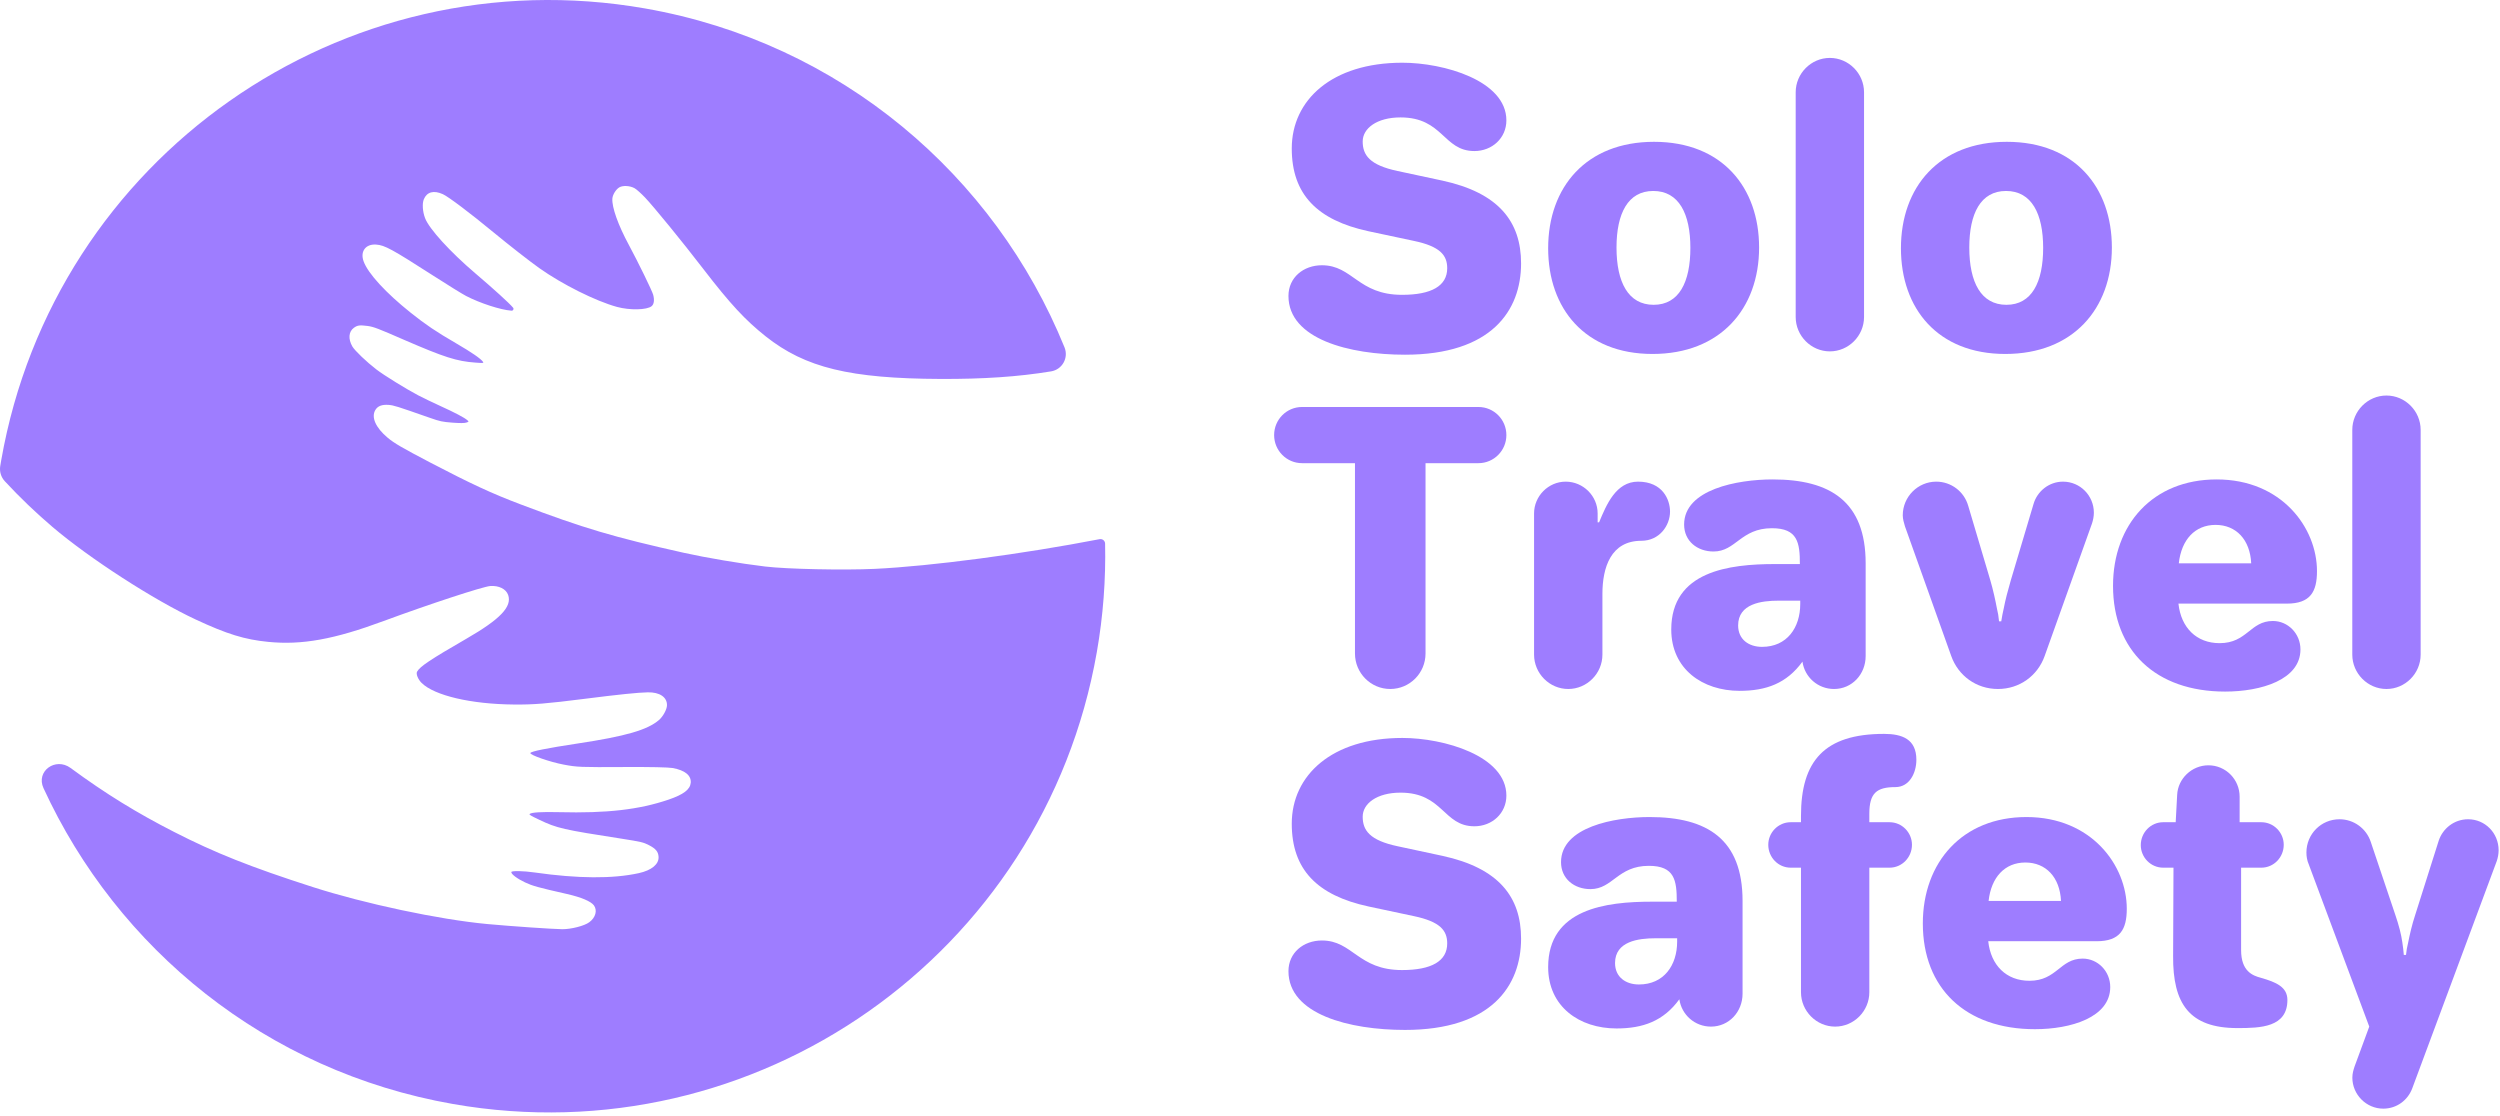
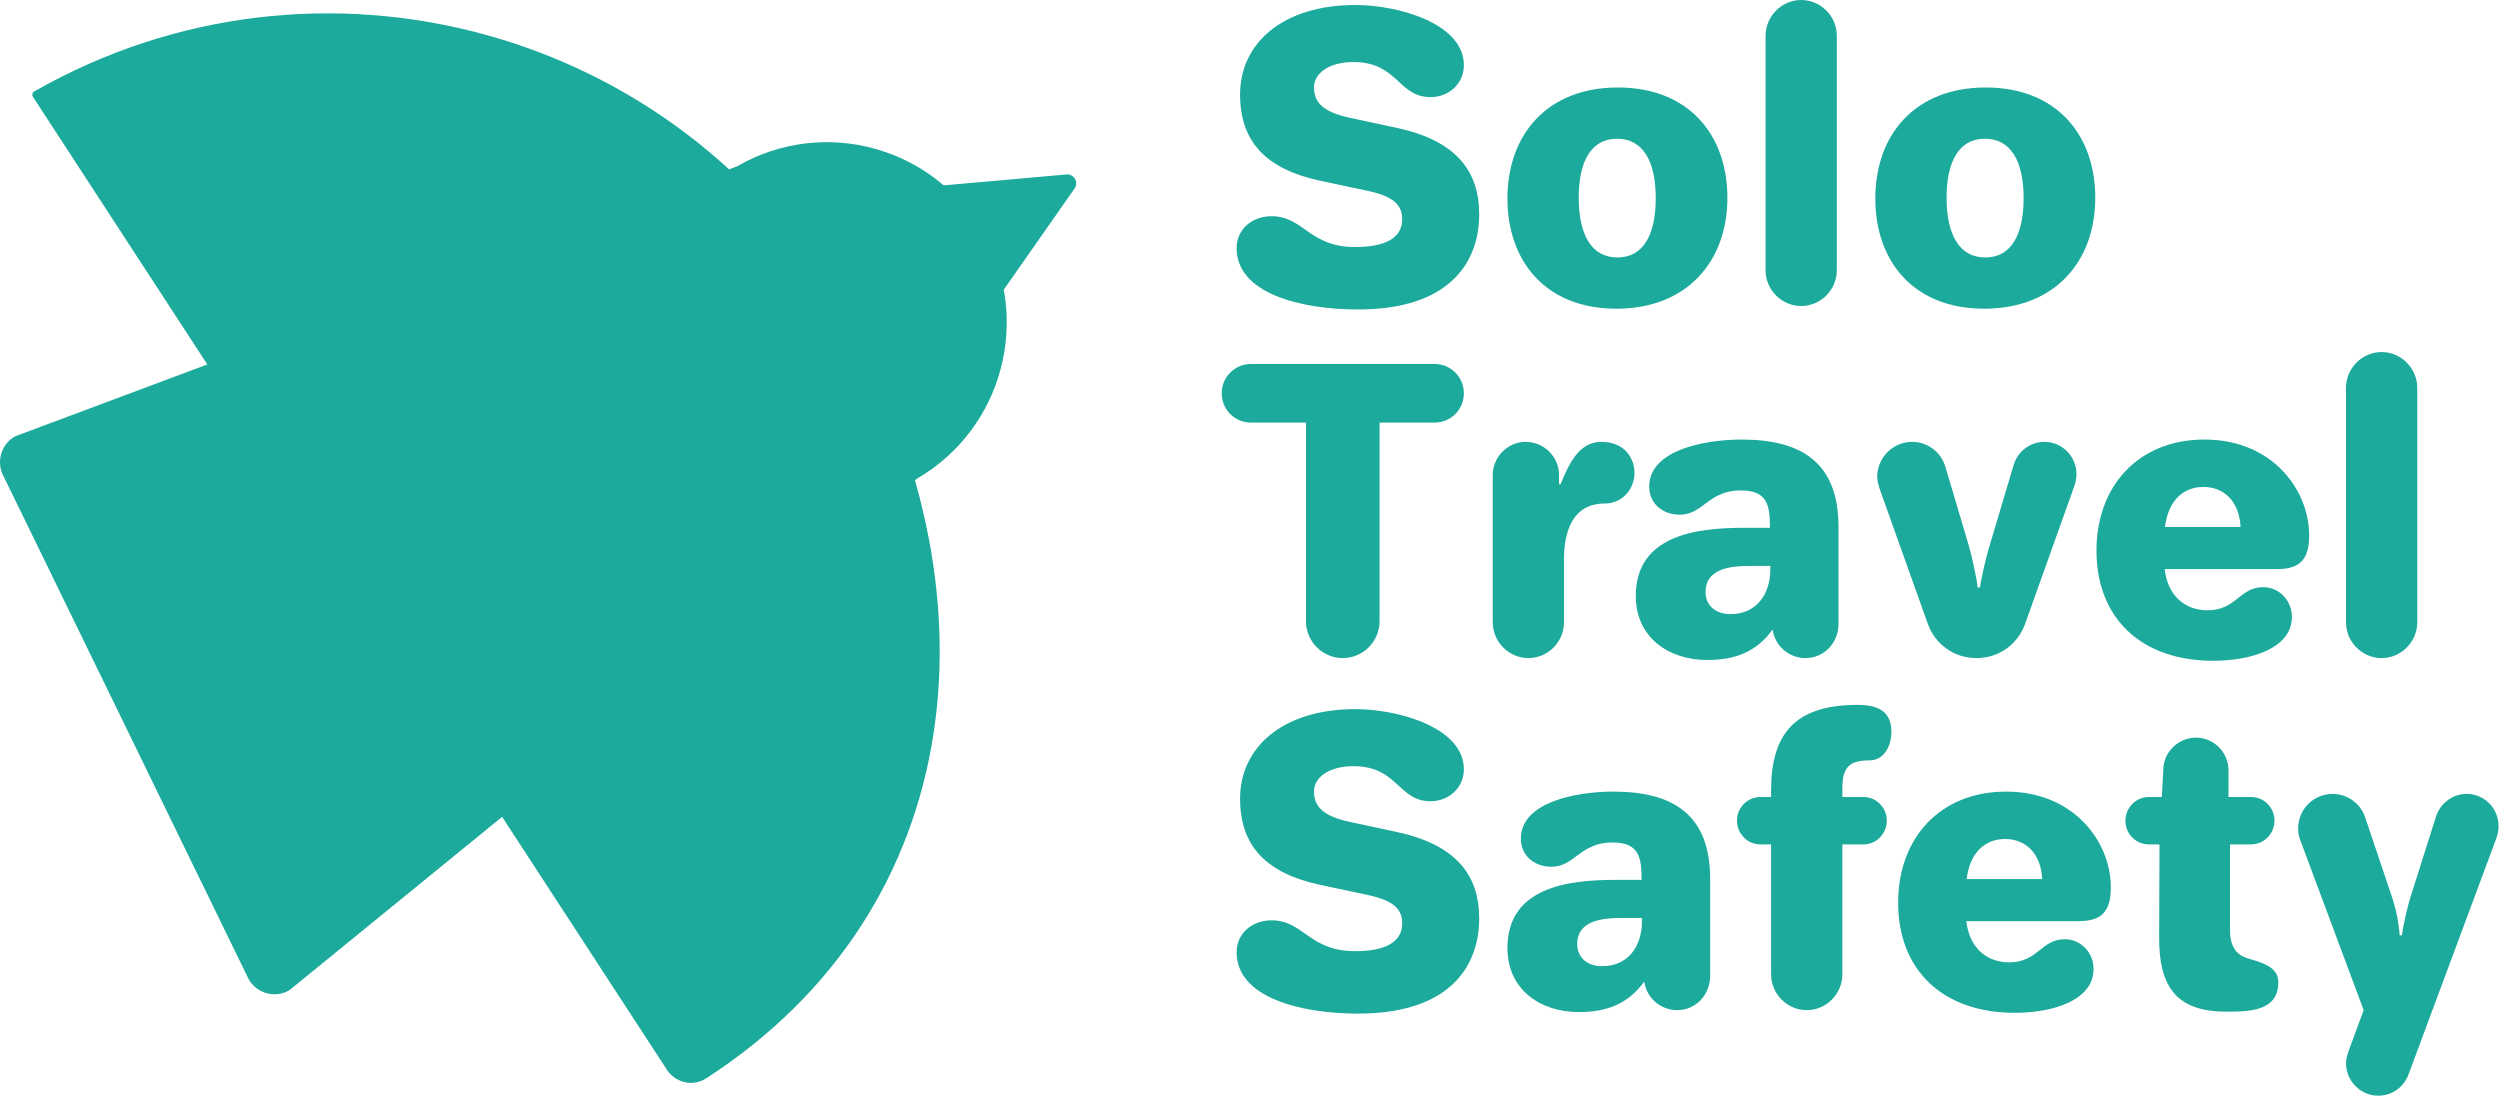
- <svg xmlns="http://www.w3.org/2000/svg" width="390" height="174" viewBox="0 0 390 174" fill="none">
-   <path d="M201.515 23.161C201.515 15.608 207.764 9.784 218.771 9.784C225.192 9.784 234.995 12.552 234.995 18.779C234.995 21.546 232.759 23.564 230.007 23.564C225.134 23.564 225.134 18.317 218.484 18.317C214.758 18.317 212.58 20.047 212.58 22.065C212.58 24.199 213.669 25.755 218.026 26.678L225.02 28.177C233.791 30.08 237.288 34.577 237.288 41.092C237.288 48.472 232.644 55.334 219.172 55.334C210.516 55.334 200.999 52.912 200.999 46.166C200.999 43.283 203.35 41.38 206.216 41.38C211.032 41.38 211.834 45.993 218.714 45.993C223.3 45.993 225.765 44.609 225.765 41.842C225.765 39.824 224.676 38.44 220.548 37.575L213.497 36.076C205.471 34.346 201.515 30.31 201.515 23.161Z" fill="#9E7DFF" />
-   <path d="M241.513 38.728C241.513 29.157 247.475 22.123 258.024 22.123C268.687 22.123 274.419 29.272 274.419 38.613C274.419 48.184 268.343 55.218 257.794 55.218C247.246 55.218 241.513 48.126 241.513 38.728ZM252.176 38.613C252.176 44.033 254.011 47.55 257.966 47.55C261.922 47.55 263.699 44.033 263.699 38.671C263.699 33.366 261.922 29.791 257.909 29.791C253.953 29.791 252.176 33.309 252.176 38.613Z" fill="#9E7DFF" />
-   <path d="M280.127 49.453V14.397C280.127 11.456 282.534 9.035 285.458 9.035C288.382 9.035 290.79 11.456 290.79 14.397V49.453C290.79 52.393 288.382 54.815 285.458 54.815C282.534 54.815 280.127 52.393 280.127 49.453Z" fill="#9E7DFF" />
-   <path d="M296.546 38.728C296.546 29.157 302.508 22.123 313.056 22.123C323.719 22.123 329.452 29.272 329.452 38.613C329.452 48.184 323.375 55.218 312.827 55.218C302.279 55.218 296.546 48.126 296.546 38.728ZM307.209 38.613C307.209 44.033 309.043 47.55 312.999 47.55C316.954 47.55 318.732 44.033 318.732 38.671C318.732 33.366 316.954 29.791 312.941 29.791C308.986 29.791 307.209 33.309 307.209 38.613Z" fill="#9E7DFF" />
-   <path d="M198.764 67.872C198.764 65.45 200.713 63.49 203.121 63.49H230.638C233.046 63.49 234.995 65.45 234.995 67.872C234.995 70.293 233.046 72.254 230.638 72.254H222.383V101.947C222.383 105.003 219.918 107.483 216.879 107.483C213.841 107.483 211.376 105.003 211.376 101.947V72.254H203.121C200.713 72.254 198.764 70.293 198.764 67.872Z" fill="#9E7DFF" />
-   <path d="M239.314 102.12V80.095C239.314 77.385 241.55 75.137 244.244 75.137C246.996 75.137 249.232 77.385 249.232 80.095V81.479H249.461C250.608 78.712 252.098 75.137 255.538 75.137C259.379 75.137 260.525 77.962 260.525 79.807C260.525 81.998 258.863 84.362 256.054 84.362C251.296 84.362 249.977 88.513 249.977 92.665V102.12C249.977 105.061 247.569 107.483 244.646 107.483C241.722 107.483 239.314 105.061 239.314 102.12Z" fill="#9E7DFF" />
-   <path d="M260.716 98.2C260.716 89.09 269.774 87.994 276.882 87.994H280.781C280.781 84.65 280.437 82.402 276.424 82.402C271.551 82.402 270.806 86.034 267.309 86.034C264.786 86.034 262.722 84.42 262.722 81.825C262.722 76.348 271.035 74.791 276.538 74.791C285.539 74.791 291.042 78.25 291.042 87.879V102.351C291.042 105.176 288.921 107.483 286.112 107.483C283.59 107.483 281.526 105.638 281.182 103.216C278.717 106.618 275.506 107.771 271.379 107.771C265.589 107.771 260.716 104.369 260.716 98.2ZM271.149 97.566C271.149 99.757 272.812 100.91 274.876 100.91C278.774 100.91 280.838 97.912 280.838 94.221V93.703H277.456C274.818 93.703 271.149 94.164 271.149 97.566Z" fill="#9E7DFF" />
-   <path d="M296.831 80.384C296.831 77.501 299.181 75.137 302.048 75.137C304.398 75.137 306.405 76.694 307.035 78.885L310.475 90.474C310.934 92.03 311.278 93.645 311.507 94.856C311.679 95.547 311.794 96.239 311.851 96.931H312.195C312.31 96.239 312.424 95.547 312.596 94.856C312.825 93.645 313.227 92.088 313.685 90.531L317.24 78.596C317.813 76.636 319.648 75.137 321.826 75.137C324.52 75.137 326.642 77.328 326.642 79.98C326.642 80.557 326.527 81.133 326.355 81.652L318.96 102.351C317.87 105.407 315.061 107.483 311.679 107.483C308.297 107.483 305.488 105.407 304.398 102.351L297.175 82.113C297.003 81.537 296.831 80.96 296.831 80.384Z" fill="#9E7DFF" />
-   <path d="M329.632 91.396C329.632 81.825 335.824 74.791 345.799 74.791C355.946 74.791 361.449 82.344 361.449 89.09C361.449 92.319 360.417 94.164 356.748 94.164H339.837C340.238 97.912 342.646 100.333 346.257 100.333C350.557 100.333 351.016 96.874 354.57 96.874C356.92 96.874 358.87 98.834 358.87 101.313C358.87 106.041 352.736 107.886 347.117 107.886C336.282 107.886 329.632 101.486 329.632 91.396ZM339.894 87.879H351.188C351.016 84.189 348.837 81.883 345.627 81.883C342.417 81.883 340.295 84.189 339.894 87.879Z" fill="#9E7DFF" />
-   <path d="M366.958 102.12V67.065C366.958 64.124 369.366 61.703 372.29 61.703C375.213 61.703 377.621 64.124 377.621 67.065V102.12C377.621 105.061 375.213 107.483 372.29 107.483C369.366 107.483 366.958 105.061 366.958 102.12Z" fill="#9E7DFF" />
-   <path d="M201.515 128.497C201.515 120.943 207.764 115.12 218.771 115.12C225.192 115.12 234.995 117.888 234.995 124.115C234.995 126.882 232.759 128.9 230.007 128.9C225.134 128.9 225.134 123.653 218.484 123.653C214.758 123.653 212.58 125.383 212.58 127.401C212.58 129.534 213.669 131.091 218.026 132.014L225.02 133.513C233.791 135.415 237.288 139.913 237.288 146.428C237.288 153.808 232.644 160.669 219.172 160.669C210.516 160.669 200.999 158.248 200.999 151.502C200.999 148.619 203.35 146.716 206.216 146.716C211.032 146.716 211.834 151.329 218.714 151.329C223.3 151.329 225.765 149.945 225.765 147.178C225.765 145.16 224.676 143.776 220.548 142.911L213.497 141.412C205.471 139.682 201.515 135.646 201.515 128.497Z" fill="#9E7DFF" />
-   <path d="M241.513 150.868C241.513 141.758 250.571 140.662 257.68 140.662H261.578C261.578 137.318 261.234 135.07 257.221 135.07C252.348 135.07 251.603 138.702 248.106 138.702C245.584 138.702 243.52 137.088 243.52 134.493C243.52 129.015 251.832 127.459 257.336 127.459C266.336 127.459 271.84 130.918 271.84 140.547V155.019C271.84 157.844 269.719 160.151 266.909 160.151C264.387 160.151 262.323 158.305 261.979 155.884C259.514 159.286 256.304 160.439 252.176 160.439C246.386 160.439 241.513 157.037 241.513 150.868ZM251.947 150.233C251.947 152.424 253.609 153.578 255.673 153.578C259.572 153.578 261.635 150.579 261.635 146.889V146.37H258.253C255.616 146.37 251.947 146.832 251.947 150.233Z" fill="#9E7DFF" />
-   <path d="M275.851 131.783C275.851 129.88 277.399 128.266 279.348 128.266H280.953V127.286C280.953 118.752 284.565 114.486 293.91 114.486C296.719 114.486 298.954 115.293 298.954 118.522C298.954 120.597 297.865 122.788 295.687 122.788C292.763 122.788 291.616 123.711 291.616 126.94V128.266H294.769C296.719 128.266 298.266 129.88 298.266 131.783C298.266 133.743 296.719 135.358 294.769 135.358H291.616V154.788C291.616 157.729 289.209 160.151 286.285 160.151C283.361 160.151 280.953 157.729 280.953 154.788V135.358H279.348C277.399 135.358 275.851 133.743 275.851 131.783Z" fill="#9E7DFF" />
-   <path d="M299.961 144.064C299.961 134.493 306.152 127.459 316.127 127.459C326.274 127.459 331.778 135.012 331.778 141.758C331.778 144.987 330.746 146.832 327.077 146.832H310.165C310.566 150.579 312.974 153.001 316.586 153.001C320.885 153.001 321.344 149.542 324.898 149.542C327.249 149.542 329.198 151.502 329.198 153.981C329.198 158.709 323.064 160.554 317.446 160.554C306.611 160.554 299.961 154.154 299.961 144.064ZM310.222 140.547H321.516C321.344 136.857 319.166 134.551 315.955 134.551C312.745 134.551 310.624 136.857 310.222 140.547Z" fill="#9E7DFF" />
-   <path d="M333.962 131.841C333.962 129.88 335.509 128.266 337.459 128.266H339.408L339.637 123.999C339.752 121.462 341.93 119.387 344.51 119.387C347.204 119.387 349.383 121.578 349.383 124.288V128.266H352.765C354.714 128.266 356.262 129.88 356.262 131.783C356.262 133.743 354.714 135.358 352.765 135.358H349.612V148.215C349.612 151.502 351.389 152.194 352.708 152.54C355.116 153.232 356.835 153.981 356.835 155.999C356.835 160.266 352.65 160.381 349.039 160.381C341.529 160.381 338.949 156.576 339.006 149.138L339.064 135.358H337.459C335.509 135.358 333.962 133.743 333.962 131.841Z" fill="#9E7DFF" />
-   <path d="M359.801 132.994C359.801 130.111 362.094 127.805 364.961 127.805C367.196 127.805 369.146 129.246 369.834 131.322L373.675 142.738C374.248 144.41 374.592 145.794 374.764 147.005C374.878 147.696 374.936 148.331 374.993 148.965H375.337C375.394 148.331 375.509 147.696 375.681 147.005C375.91 145.851 376.254 144.295 376.77 142.738L380.439 131.149C381.07 129.246 382.847 127.805 385.025 127.805C387.663 127.805 389.784 129.938 389.784 132.648C389.784 133.224 389.669 133.801 389.497 134.32L376.312 169.779C375.624 171.624 373.904 172.95 371.783 172.95C369.146 172.95 366.967 170.759 366.967 168.107C366.967 167.473 367.139 166.896 367.311 166.378L369.604 160.151L360.145 134.781C359.916 134.262 359.801 133.628 359.801 132.994Z" fill="#9E7DFF" />
-   <path d="M100.625 1.317C131.184 6.673 155.185 27.414 166.062 54.183C166.73 55.826 165.715 57.647 163.965 57.935C158.766 58.79 153.338 59.139 146.728 59.115C132.591 59.058 125.624 57.367 119.455 52.478C116.253 49.931 113.954 47.463 109.691 41.927C106.417 37.66 101.938 32.189 100.615 30.802C100.015 30.174 99.284 29.522 99.006 29.369C98.271 28.956 97.168 28.902 96.603 29.233C96.079 29.554 95.573 30.369 95.529 30.977C95.432 32.313 96.427 35.113 98.112 38.227C99.54 40.884 101.731 45.364 101.897 45.989C102.115 46.802 102.027 47.461 101.649 47.766C100.92 48.364 98.253 48.423 96.25 47.879C92.928 46.972 87.676 44.344 84.129 41.825C82.55 40.7 79.421 38.251 76.958 36.223C73.415 33.293 69.942 30.673 69.087 30.292C67.658 29.643 66.595 29.939 66.116 31.088C65.844 31.759 65.923 33.016 66.311 34.028C66.941 35.696 70.213 39.285 74.172 42.658C76.939 45.013 79.512 47.341 80.043 48.005C80.202 48.196 80.054 48.484 79.806 48.466L79.747 48.461C78.095 48.341 74.876 47.296 72.704 46.168C72.171 45.89 69.887 44.487 67.634 43.034C61.136 38.864 60.033 38.252 58.683 38.154C57.044 38.035 56.154 39.22 56.726 40.778C57.407 42.663 60.217 45.712 64.053 48.77C66.432 50.672 68.041 51.747 71.152 53.556C73.579 54.969 74.985 55.934 75.344 56.439C75.487 56.649 75.381 56.655 74.149 56.565C71.239 56.353 69.319 55.736 63.045 53.019C58.959 51.233 58.304 50.985 57.352 50.85C56.086 50.691 55.765 50.734 55.195 51.145C54.388 51.738 54.291 52.875 54.97 54.055C55.357 54.708 57.169 56.449 58.742 57.654C59.891 58.535 63.271 60.63 65.225 61.663C65.962 62.048 67.514 62.8 68.7 63.338C70.869 64.32 72.47 65.154 72.915 65.559C73.163 65.777 73.149 65.789 72.758 65.92C72.487 66.02 71.735 66.019 70.582 65.935C68.97 65.805 68.658 65.742 67.077 65.188C61.795 63.341 61.459 63.237 60.635 63.164C59.586 63.088 58.935 63.333 58.562 63.944C57.873 65.077 58.598 66.712 60.474 68.284C61.492 69.143 62.795 69.891 67.035 72.114C73.524 75.498 76.674 76.963 81.24 78.691C91.026 82.394 95.697 83.784 106.733 86.249C110.118 87 115.547 87.927 119.362 88.377C122.786 88.785 131.563 88.971 136.469 88.743C145.304 88.321 159.544 86.43 171.535 84.11C171.974 84.025 172.385 84.348 172.395 84.796C172.516 90.374 172.101 96.045 171.101 101.749C162.829 148.943 117.864 180.496 70.669 172.225C41.491 167.111 18.291 147.971 6.785 122.949C5.568 120.301 8.664 118.078 11.012 119.805C16.498 123.843 21.408 126.846 27.14 129.772C33.541 133.049 39.094 135.26 48.78 138.374C56.879 140.976 68.499 143.45 76.015 144.15C79.717 144.493 86.178 144.936 87.716 144.956C89.112 144.961 91.177 144.434 91.923 143.869C92.915 143.15 93.218 142.019 92.65 141.237C92.179 140.611 90.711 139.984 88.469 139.469C83.874 138.427 83.096 138.209 81.916 137.658C80.7 137.088 79.707 136.35 79.769 136.037C79.812 135.819 81.655 135.852 83.409 136.107C90.145 137.07 95.587 137.105 99.648 136.212C101.651 135.774 102.822 134.803 102.736 133.647C102.682 132.852 102.3 132.394 101.225 131.839C100.372 131.401 100.003 131.311 96.994 130.84C87.797 129.412 86.906 129.209 84.139 127.89C82.784 127.246 82.512 127.086 82.626 126.982C82.882 126.727 84.511 126.63 87.212 126.698C94.671 126.888 99.731 126.3 104.292 124.742C106.618 123.95 107.66 123.166 107.754 122.119C107.856 120.973 106.858 120.159 104.93 119.811C104.29 119.697 101.394 119.632 97.453 119.656C90.541 119.697 90.017 119.673 87.949 119.281C85.757 118.868 82.583 117.755 82.739 117.462C82.877 117.204 85.323 116.715 90.049 115.996C97.604 114.856 100.996 113.878 102.807 112.316C103.441 111.767 104.049 110.648 104.05 110.003C104.061 108.748 102.898 107.965 101.047 108.004C99.544 108.032 96.555 108.337 91.305 109.004C85.209 109.778 83.236 109.934 80.156 109.905C73.489 109.85 67.759 108.506 65.769 106.534C65.213 105.984 64.871 105.141 65.058 104.79C65.481 103.993 67.145 102.879 72.743 99.649C78.036 96.602 79.91 94.639 79.272 92.814C78.939 91.871 77.806 91.314 76.454 91.422C75.231 91.539 66.906 94.269 59.853 96.876C52.126 99.743 47.104 100.651 41.858 100.134C38.18 99.773 35.428 98.93 30.503 96.631C23.978 93.588 13.949 87.109 8.189 82.204C5.557 79.964 3.075 77.58 0.749 75.07C0.159 74.433 -0.104 73.559 0.037 72.703C0.087 72.4 0.139 72.096 0.192 71.793C8.464 24.598 53.43 -6.955 100.625 1.317Z" fill="#9E7DFF" />
+ <svg xmlns="http://www.w3.org/2000/svg" width="374" height="164" viewBox="0 0 374 164" fill="none">
+   <path d="M185.515 14.126C185.515 6.573 191.764 0.75 202.771 0.75C209.192 0.75 218.995 3.517 218.995 9.744C218.995 12.512 216.759 14.53 214.007 14.53C209.134 14.53 209.134 9.283 202.484 9.283C198.758 9.283 196.58 11.013 196.58 13.031C196.58 15.164 197.669 16.721 202.026 17.643L209.02 19.142C217.791 21.045 221.288 25.542 221.288 32.058C221.288 39.438 216.644 46.299 203.172 46.299C194.516 46.299 184.999 43.877 184.999 37.131C184.999 34.248 187.35 32.346 190.216 32.346C195.032 32.346 195.834 36.958 202.714 36.958C207.3 36.958 209.765 35.575 209.765 32.807C209.765 30.789 208.676 29.405 204.548 28.541L197.497 27.041C189.471 25.312 185.515 21.276 185.515 14.126Z" fill="#1CAA9C" />
+   <path d="M225.513 29.694C225.513 20.122 231.475 13.088 242.024 13.088C252.687 13.088 258.419 20.238 258.419 29.578C258.419 39.149 252.343 46.184 241.794 46.184C231.246 46.184 225.513 39.092 225.513 29.694ZM236.176 29.578C236.176 34.998 238.011 38.515 241.966 38.515C245.922 38.515 247.699 34.998 247.699 29.636C247.699 24.331 245.922 20.757 241.909 20.757C237.953 20.757 236.176 24.274 236.176 29.578Z" fill="#1CAA9C" />
+   <path d="M264.127 40.418V5.362C264.127 2.422 266.534 0 269.458 0C272.382 0 274.79 2.422 274.79 5.362V40.418C274.79 43.358 272.382 45.78 269.458 45.78C266.534 45.78 264.127 43.358 264.127 40.418Z" fill="#1CAA9C" />
+   <path d="M280.546 29.694C280.546 20.122 286.508 13.088 297.056 13.088C307.719 13.088 313.452 20.238 313.452 29.578C313.452 39.149 307.375 46.184 296.827 46.184C286.279 46.184 280.546 39.092 280.546 29.694ZM291.209 29.578C291.209 34.998 293.043 38.515 296.999 38.515C300.954 38.515 302.732 34.998 302.732 29.636C302.732 24.331 300.954 20.757 296.941 20.757C292.986 20.757 291.209 24.274 291.209 29.578Z" fill="#1CAA9C" />
+   <path d="M182.764 58.837C182.764 56.416 184.713 54.455 187.121 54.455H214.638C217.046 54.455 218.995 56.416 218.995 58.837C218.995 61.259 217.046 63.219 214.638 63.219H206.383V92.913C206.383 95.969 203.918 98.448 200.879 98.448C197.841 98.448 195.376 95.969 195.376 92.913V63.219H187.121C184.713 63.219 182.764 61.259 182.764 58.837Z" fill="#1CAA9C" />
+   <path d="M223.314 93.086V71.061C223.314 68.351 225.55 66.102 228.244 66.102C230.996 66.102 233.232 68.351 233.232 71.061V72.444H233.461C234.608 69.677 236.098 66.102 239.538 66.102C243.379 66.102 244.525 68.927 244.525 70.772C244.525 72.963 242.863 75.327 240.054 75.327C235.296 75.327 233.977 79.479 233.977 83.63V93.086C233.977 96.026 231.569 98.448 228.646 98.448C225.722 98.448 223.314 96.026 223.314 93.086Z" fill="#1CAA9C" />
+   <path d="M244.716 89.165C244.716 80.055 253.774 78.96 260.882 78.96H264.781C264.781 75.616 264.437 73.367 260.424 73.367C255.551 73.367 254.806 76.999 251.309 76.999C248.786 76.999 246.722 75.385 246.722 72.79C246.722 67.313 255.035 65.756 260.538 65.756C269.539 65.756 275.042 69.216 275.042 78.844V93.316C275.042 96.142 272.921 98.448 270.112 98.448C267.59 98.448 265.526 96.603 265.182 94.181C262.717 97.583 259.506 98.736 255.379 98.736C249.589 98.736 244.716 95.334 244.716 89.165ZM255.149 88.531C255.149 90.722 256.812 91.875 258.876 91.875C262.774 91.875 264.838 88.877 264.838 85.187V84.668H261.456C258.818 84.668 255.149 85.129 255.149 88.531Z" fill="#1CAA9C" />
+   <path d="M280.831 71.349C280.831 68.466 283.181 66.102 286.048 66.102C288.398 66.102 290.405 67.659 291.035 69.85L294.475 81.439C294.934 82.996 295.278 84.61 295.507 85.821C295.679 86.513 295.794 87.205 295.851 87.897H296.195C296.31 87.205 296.424 86.513 296.596 85.821C296.825 84.61 297.227 83.053 297.685 81.497L301.24 69.561C301.813 67.601 303.648 66.102 305.826 66.102C308.52 66.102 310.642 68.293 310.642 70.945C310.642 71.522 310.527 72.099 310.355 72.617L302.96 93.316C301.87 96.372 299.061 98.448 295.679 98.448C292.297 98.448 289.488 96.372 288.398 93.316L281.175 73.079C281.003 72.502 280.831 71.925 280.831 71.349Z" fill="#1CAA9C" />
+   <path d="M313.632 82.362C313.632 72.79 319.824 65.756 329.799 65.756C339.946 65.756 345.449 73.309 345.449 80.055C345.449 83.284 344.417 85.129 340.748 85.129H323.837C324.238 88.877 326.646 91.298 330.257 91.298C334.557 91.298 335.016 87.839 338.57 87.839C340.92 87.839 342.87 89.799 342.87 92.279C342.87 97.007 336.736 98.852 331.117 98.852C320.282 98.852 313.632 92.452 313.632 82.362ZM323.894 78.844H335.188C335.016 75.154 332.837 72.848 329.627 72.848C326.417 72.848 324.295 75.154 323.894 78.844Z" fill="#1CAA9C" />
+   <path d="M350.958 93.086V58.03C350.958 55.09 353.366 52.668 356.29 52.668C359.213 52.668 361.621 55.09 361.621 58.03V93.086C361.621 96.026 359.213 98.448 356.29 98.448C353.366 98.448 350.958 96.026 350.958 93.086Z" fill="#1CAA9C" />
+   <path d="M185.515 119.462C185.515 111.909 191.764 106.085 202.771 106.085C209.192 106.085 218.995 108.853 218.995 115.08C218.995 117.847 216.759 119.865 214.007 119.865C209.134 119.865 209.134 114.619 202.484 114.619C198.758 114.619 196.58 116.348 196.58 118.366C196.58 120.5 197.669 122.056 202.026 122.979L209.02 124.478C217.791 126.381 221.288 130.878 221.288 137.393C221.288 144.774 216.644 151.635 203.172 151.635C194.516 151.635 184.999 149.213 184.999 142.467C184.999 139.584 187.35 137.682 190.216 137.682C195.032 137.682 195.834 142.294 202.714 142.294C207.3 142.294 209.765 140.91 209.765 138.143C209.765 136.125 208.676 134.741 204.548 133.876L197.497 132.377C189.471 130.647 185.515 126.611 185.515 119.462Z" fill="#1CAA9C" />
+   <path d="M225.513 141.833C225.513 132.723 234.571 131.628 241.68 131.628H245.578C245.578 128.283 245.234 126.035 241.221 126.035C236.348 126.035 235.603 129.667 232.106 129.667C229.584 129.667 227.52 128.053 227.52 125.458C227.52 119.981 235.832 118.424 241.336 118.424C250.336 118.424 255.84 121.883 255.84 131.512V145.984C255.84 148.81 253.719 151.116 250.909 151.116C248.387 151.116 246.323 149.271 245.979 146.849C243.514 150.251 240.304 151.404 236.176 151.404C230.386 151.404 225.513 148.002 225.513 141.833ZM235.947 141.199C235.947 143.39 237.609 144.543 239.673 144.543C243.572 144.543 245.635 141.545 245.635 137.855V137.336H242.253C239.616 137.336 235.947 137.797 235.947 141.199Z" fill="#1CAA9C" />
+   <path d="M259.851 122.748C259.851 120.846 261.399 119.231 263.348 119.231H264.953V118.251C264.953 109.718 268.565 105.451 277.91 105.451C280.719 105.451 282.954 106.258 282.954 109.487C282.954 111.563 281.865 113.754 279.687 113.754C276.763 113.754 275.616 114.676 275.616 117.905V119.231H278.769C280.719 119.231 282.266 120.846 282.266 122.748C282.266 124.709 280.719 126.323 278.769 126.323H275.616V145.754C275.616 148.694 273.209 151.116 270.285 151.116C267.361 151.116 264.953 148.694 264.953 145.754V126.323H263.348C261.399 126.323 259.851 124.709 259.851 122.748Z" fill="#1CAA9C" />
+   <path d="M283.961 135.029C283.961 125.458 290.152 118.424 300.127 118.424C310.274 118.424 315.778 125.977 315.778 132.723C315.778 135.952 314.746 137.797 311.077 137.797H294.165C294.566 141.545 296.974 143.966 300.586 143.966C304.885 143.966 305.344 140.507 308.898 140.507C311.249 140.507 313.198 142.467 313.198 144.946C313.198 149.674 307.064 151.519 301.446 151.519C290.611 151.519 283.961 145.119 283.961 135.029ZM294.222 131.512H305.516C305.344 127.822 303.166 125.516 299.955 125.516C296.745 125.516 294.624 127.822 294.222 131.512Z" fill="#1CAA9C" />
+   <path d="M317.962 122.806C317.962 120.846 319.509 119.231 321.459 119.231H323.408L323.637 114.965C323.752 112.428 325.93 110.352 328.51 110.352C331.204 110.352 333.383 112.543 333.383 115.253V119.231H336.765C338.714 119.231 340.262 120.846 340.262 122.748C340.262 124.709 338.714 126.323 336.765 126.323H333.612V139.181C333.612 142.467 335.389 143.159 336.708 143.505C339.116 144.197 340.835 144.946 340.835 146.965C340.835 151.231 336.65 151.346 333.039 151.346C325.529 151.346 322.949 147.541 323.006 140.103L323.064 126.323H321.459C319.509 126.323 317.962 124.709 317.962 122.806Z" fill="#1CAA9C" />
+   <path d="M343.801 123.959C343.801 121.076 346.094 118.77 348.961 118.77C351.196 118.77 353.146 120.211 353.834 122.287L357.675 133.703C358.248 135.375 358.592 136.759 358.764 137.97C358.878 138.662 358.936 139.296 358.993 139.93H359.337C359.394 139.296 359.509 138.662 359.681 137.97C359.91 136.817 360.254 135.26 360.77 133.703L364.439 122.114C365.07 120.211 366.847 118.77 369.025 118.77C371.663 118.77 373.784 120.903 373.784 123.613C373.784 124.19 373.669 124.766 373.497 125.285L360.312 160.745C359.624 162.59 357.904 163.916 355.783 163.916C353.146 163.916 350.967 161.725 350.967 159.073C350.967 158.438 351.139 157.862 351.311 157.343L353.604 151.116L344.145 125.747C343.916 125.228 343.801 124.593 343.801 123.959Z" fill="#1CAA9C" />
+   <path d="M159.545 26.099C160.675 25.998 161.407 27.269 160.755 28.2L147.548 47.073C146.988 47.873 145.788 47.82 145.301 46.973L135.609 30.136C135.122 29.289 135.676 28.221 136.647 28.135L159.545 26.099Z" fill="#1CAA9C" />
+   <path d="M5.124 13.678C47.581 -10.551 101.637 4.118 126.097 46.612C149.907 87.978 145.215 135.724 105.63 161.331C103.567 162.666 100.839 161.926 99.612 159.793L4.912 14.464C4.753 14.188 4.848 13.836 5.124 13.678Z" fill="#1CAA9C" />
+   <path d="M0.596 71.379C-0.631 69.246 0.097 66.518 2.224 65.287L110.256 24.888C123.122 17.437 139.573 21.859 147.001 34.764C154.429 47.669 150.021 64.171 137.155 71.621L43.288 148.144C41.161 149.376 38.442 148.645 37.214 146.512L0.596 71.379Z" fill="#1CAA9C" />
</svg>
